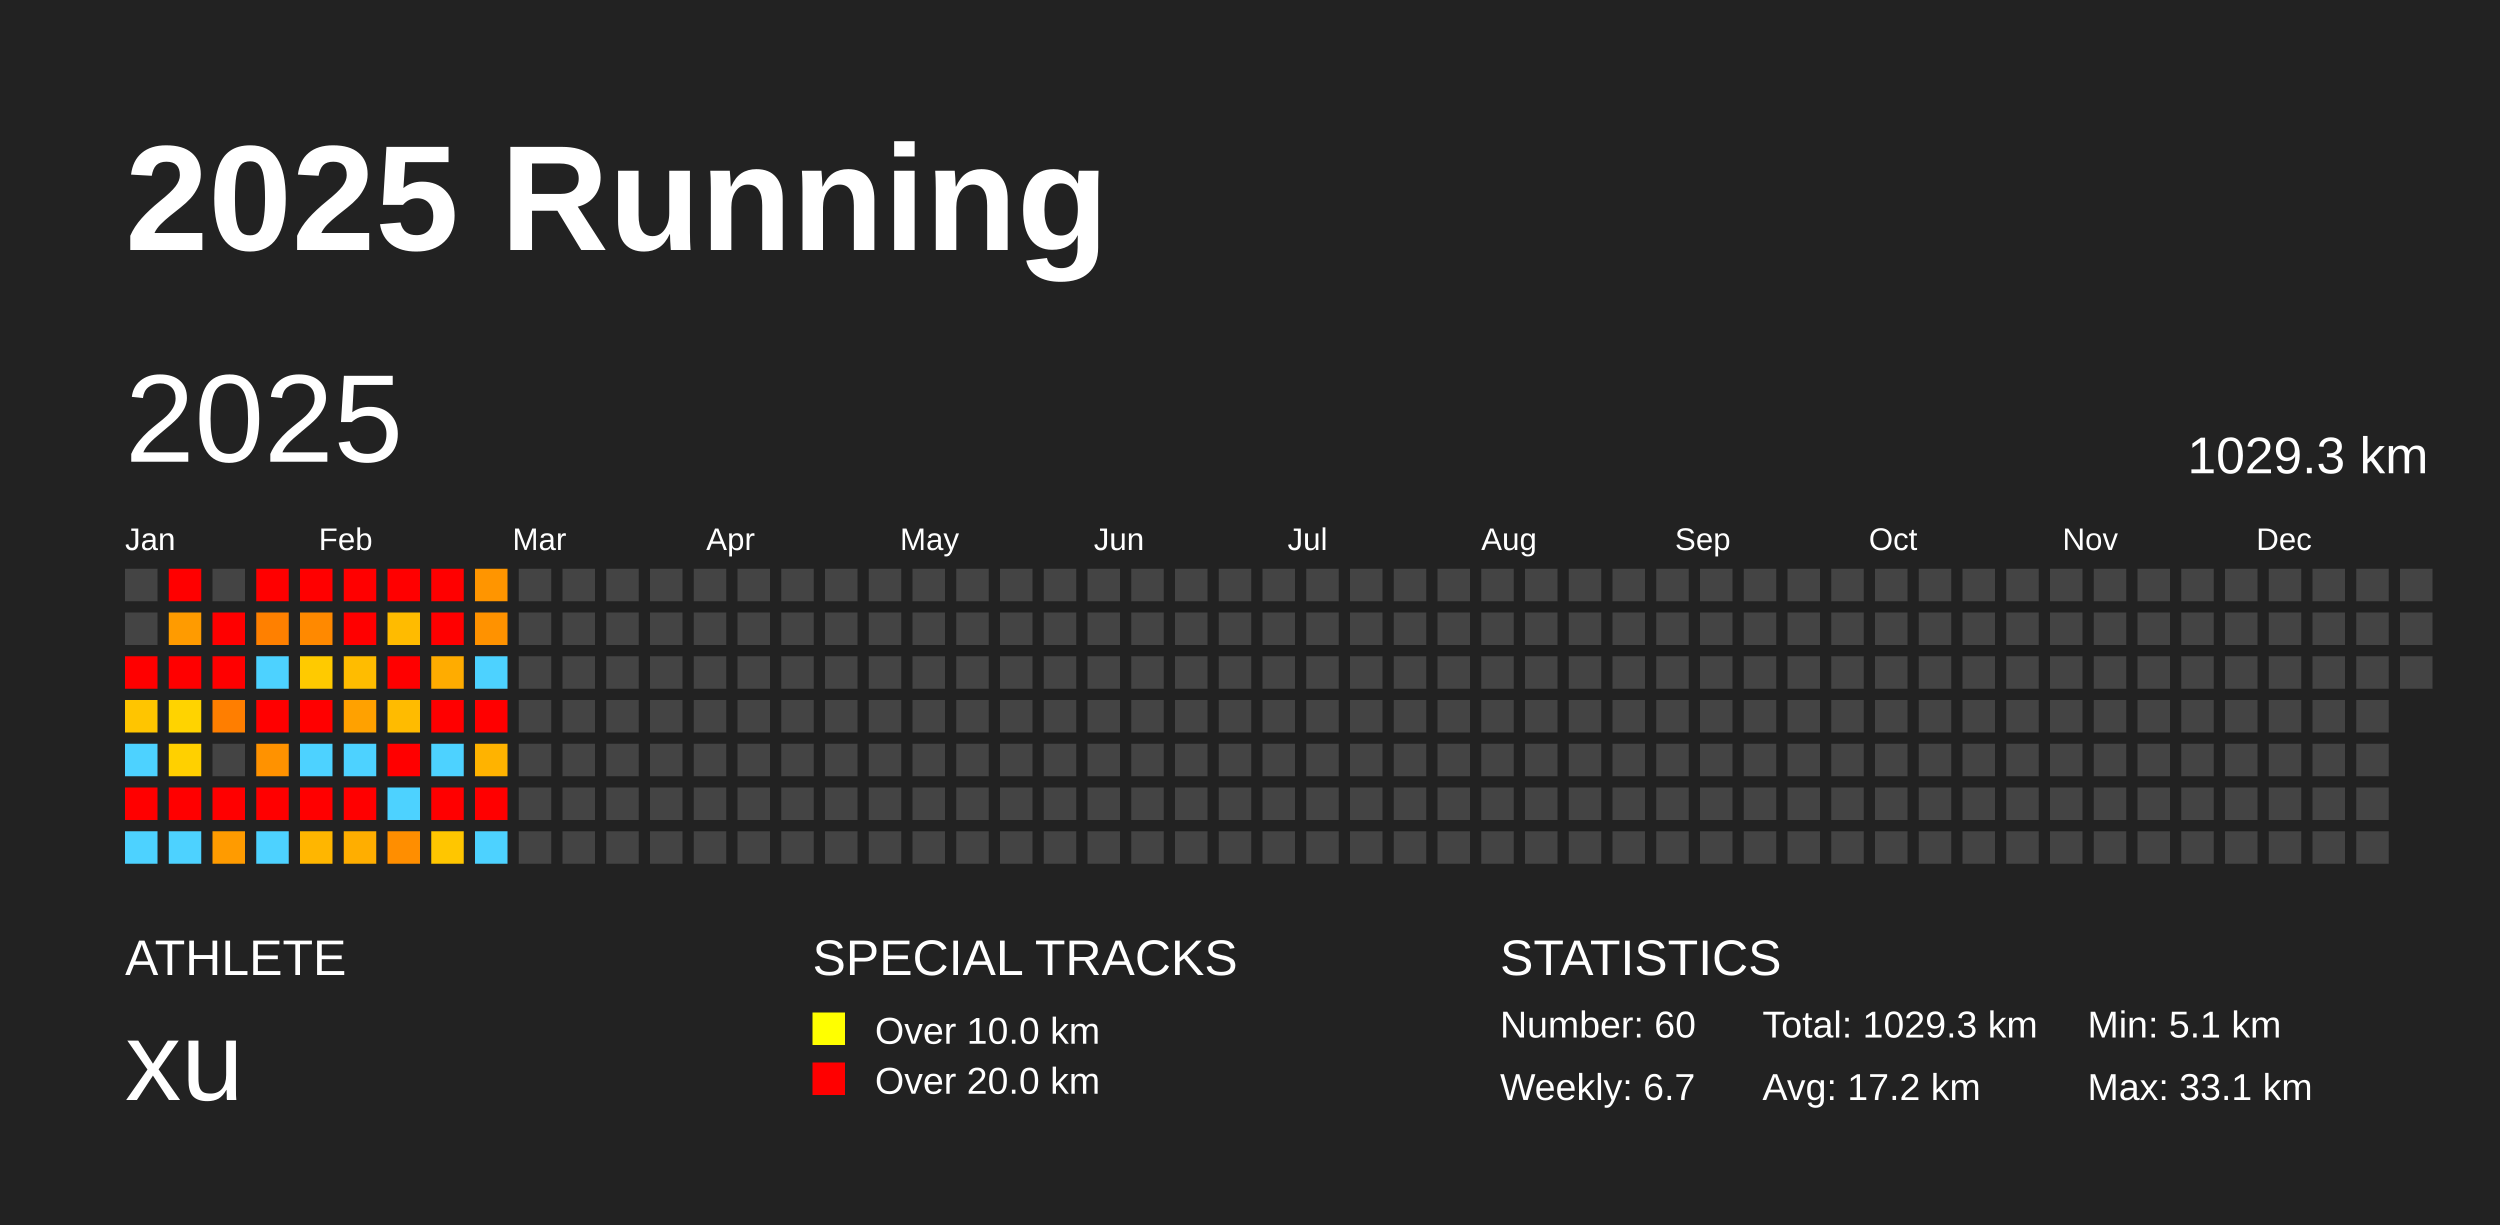
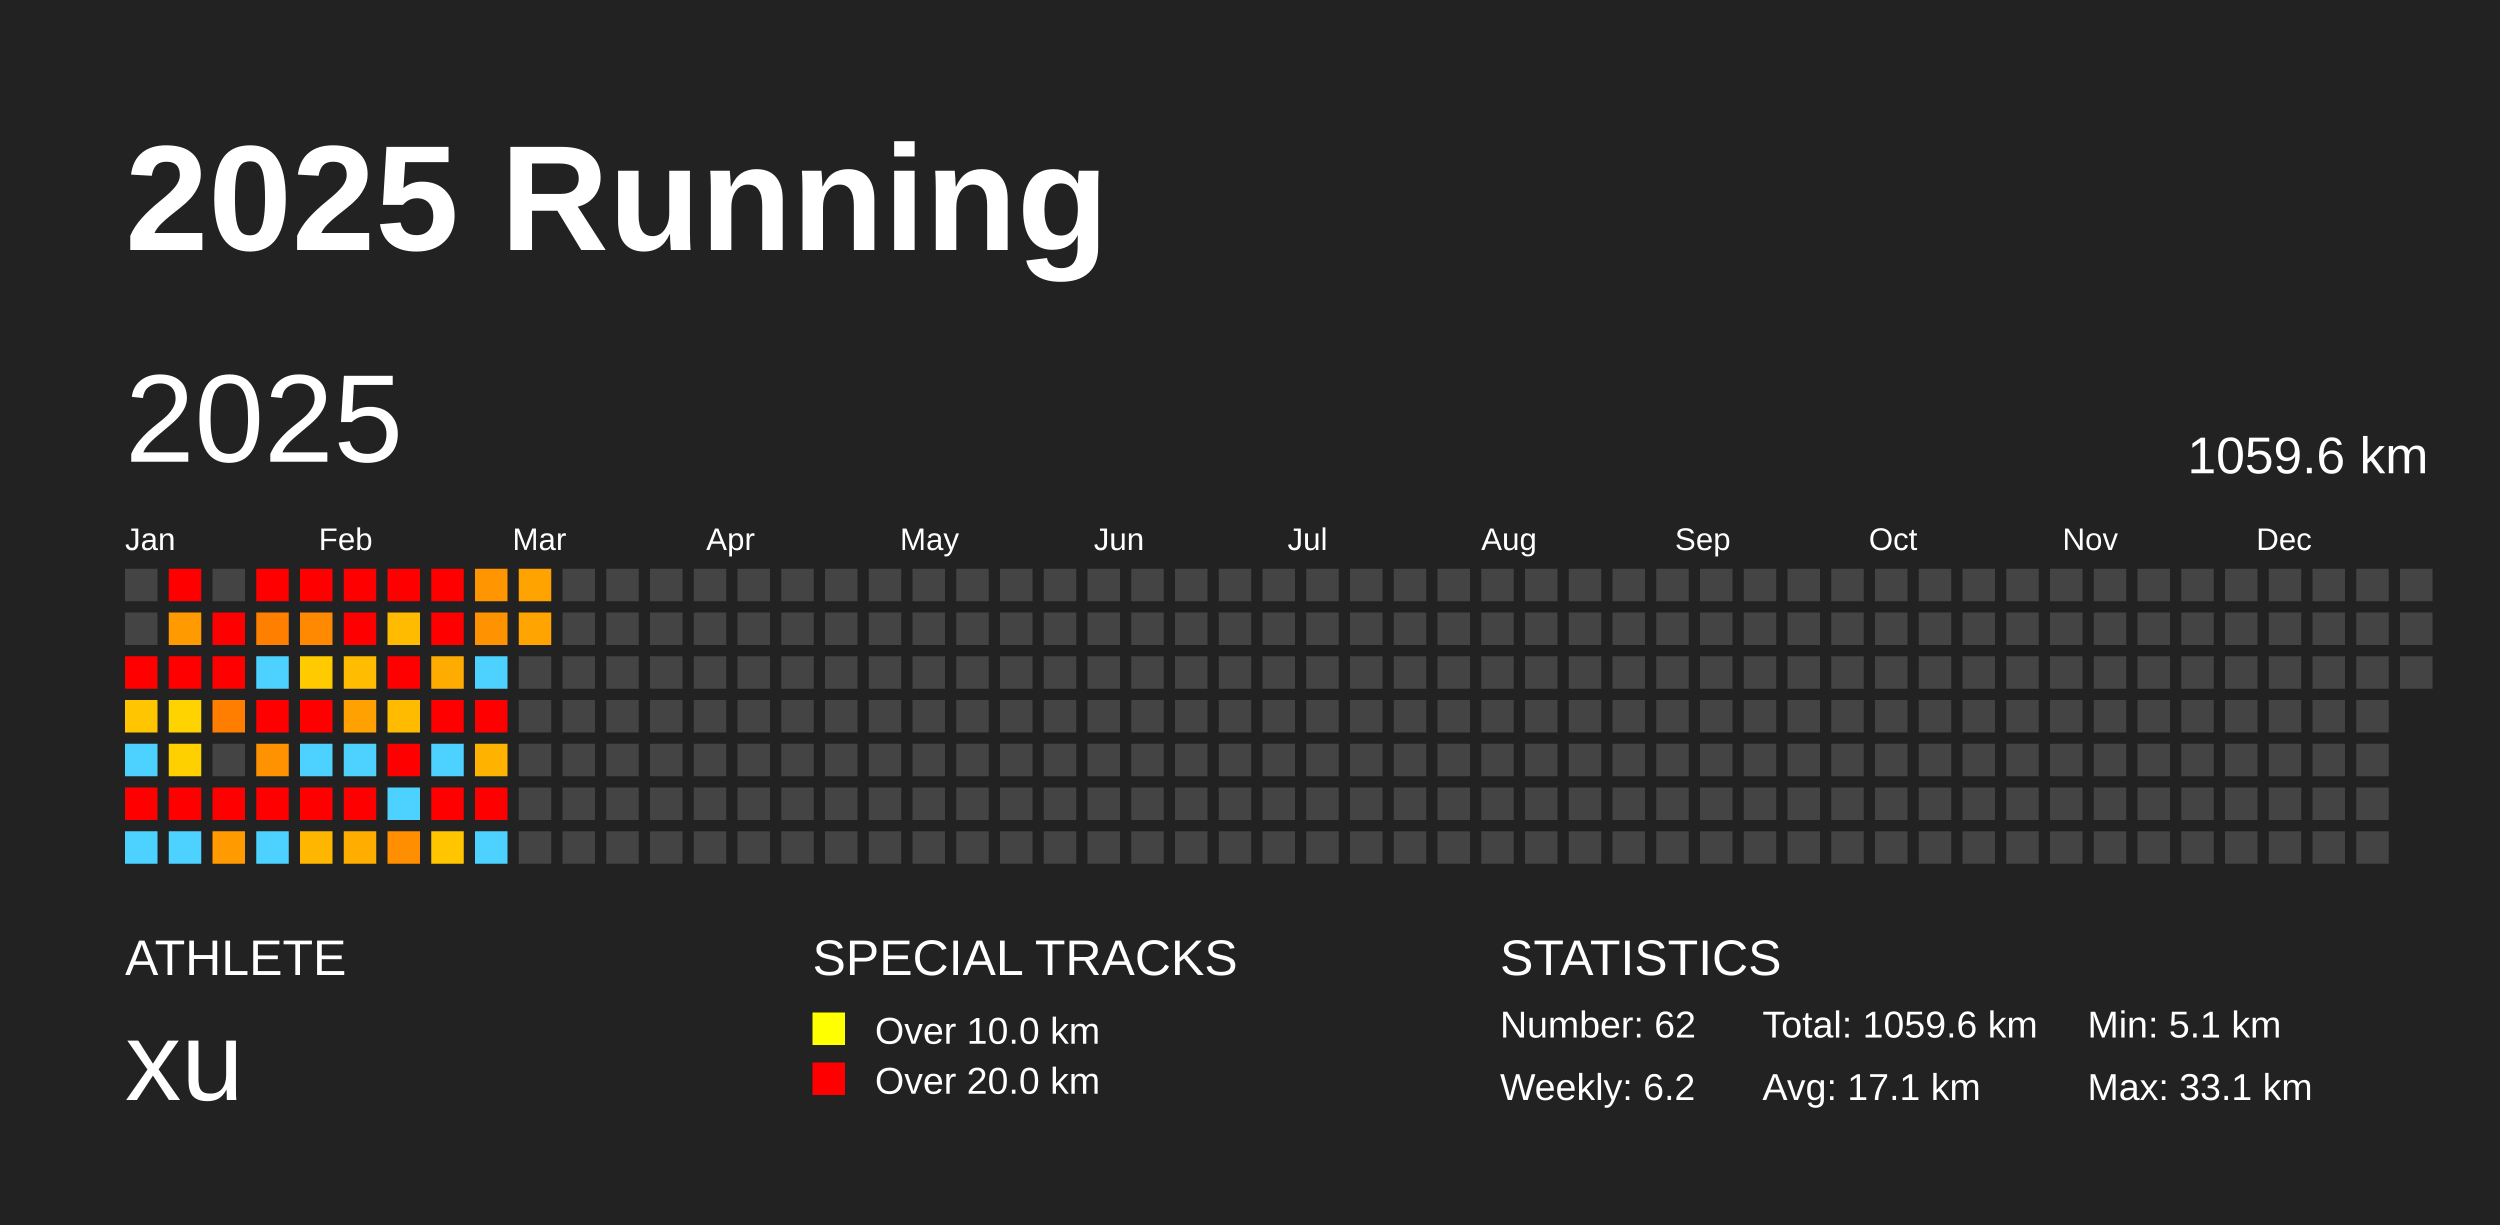
<svg xmlns="http://www.w3.org/2000/svg" baseProfile="full" height="98mm" version="1.1" viewBox="0,0,200,98" width="200mm">
  <defs />
  <rect fill="#222222" height="98" width="200" x="0" y="0" />
  <text fill="#FFFFFF" style="font-size:12px; font-family:Arial; font-weight:bold;" x="10" y="20">2025 Running</text>
  <text fill="#FFFFFF" style="font-size:4px; font-family:Arial" x="10" y="78">ATHLETE</text>
  <text fill="#FFFFFF" style="font-size:9px; font-family:Arial" x="10" y="88">xu</text>
  <text fill="#FFFFFF" style="font-size:4px; font-family:Arial" x="65" y="78">SPECIAL TRACKS</text>
  <rect fill="yellow" height="2.6" width="2.6" x="65" y="81" />
  <text fill="#FFFFFF" style="font-size:3px; font-family:Arial" x="70" y="83.5">Over 10.0 km</text>
  <rect fill="red" height="2.6" width="2.6" x="65" y="85" />
  <text fill="#FFFFFF" style="font-size:3px; font-family:Arial" x="70" y="87.5">Over 20.0 km</text>
  <text fill="#FFFFFF" style="font-size:4px; font-family:Arial" x="120" y="78">STATISTICS</text>
-   <text fill="#FFFFFF" style="font-size:3px; font-family:Arial" x="120" y="83">Number: 60</text>
-   <text fill="#FFFFFF" style="font-size:3px; font-family:Arial" x="120" y="88">Weekly: 6.7</text>
-   <text fill="#FFFFFF" style="font-size:3px; font-family:Arial" x="141" y="83">Total: 1029.3 km</text>
-   <text fill="#FFFFFF" style="font-size:3px; font-family:Arial" x="141" y="88">Avg: 17.2 km</text>
+   <text fill="#FFFFFF" style="font-size:3px; font-family:Arial" x="120" y="83">Number: 62</text>
+   <text fill="#FFFFFF" style="font-size:3px; font-family:Arial" x="120" y="88">Weekly: 6.2</text>
+   <text fill="#FFFFFF" style="font-size:3px; font-family:Arial" x="141" y="83">Total: 1059.6 km</text>
+   <text fill="#FFFFFF" style="font-size:3px; font-family:Arial" x="141" y="88">Avg: 17.1 km</text>
  <text fill="#FFFFFF" style="font-size:3px; font-family:Arial" x="167" y="83">Min: 5.1 km</text>
  <text fill="#FFFFFF" style="font-size:3px; font-family:Arial" x="167" y="88">Max: 33.1 km</text>
  <text dominant-baseline="hanging" fill="#FFFFFF" style="font-size:10.0px; font-family:Arial;" x="10" y="30">2025</text>
-   <text dominant-baseline="hanging" fill="#FFFFFF" style="font-size:4.125px; font-family:Arial;" x="175" y="35">1029.3 km</text>
+   <text dominant-baseline="hanging" fill="#FFFFFF" style="font-size:4.125px; font-family:Arial;" x="175" y="35">1059.6 km</text>
  <text fill="#FFFFFF" style="font-size:2.5px; font-family:Arial" x="10.0" y="44">Jan</text>
  <text fill="#FFFFFF" style="font-size:2.5px; font-family:Arial" x="25.5" y="44">Feb</text>
  <text fill="#FFFFFF" style="font-size:2.5px; font-family:Arial" x="41.0" y="44">Mar</text>
  <text fill="#FFFFFF" style="font-size:2.5px; font-family:Arial" x="56.5" y="44">Apr</text>
  <text fill="#FFFFFF" style="font-size:2.5px; font-family:Arial" x="72.0" y="44">May</text>
  <text fill="#FFFFFF" style="font-size:2.5px; font-family:Arial" x="87.5" y="44">Jun</text>
  <text fill="#FFFFFF" style="font-size:2.5px; font-family:Arial" x="103.0" y="44">Jul</text>
  <text fill="#FFFFFF" style="font-size:2.5px; font-family:Arial" x="118.5" y="44">Aug</text>
  <text fill="#FFFFFF" style="font-size:2.5px; font-family:Arial" x="134.0" y="44">Sep</text>
  <text fill="#FFFFFF" style="font-size:2.5px; font-family:Arial" x="149.5" y="44">Oct</text>
  <text fill="#FFFFFF" style="font-size:2.5px; font-family:Arial" x="165.0" y="44">Nov</text>
  <text fill="#FFFFFF" style="font-size:2.5px; font-family:Arial" x="180.5" y="44">Dec</text>
  <rect fill="#444444" height="2.6" width="2.6" x="10.0" y="45.5" />
  <rect fill="#444444" height="2.6" width="2.6" x="10.0" y="49.0" />
  <rect fill="red" height="2.6" width="2.6" x="10.0" y="52.5" />
  <rect fill="#ffc500" height="2.6" width="2.6" x="10.0" y="56.0" />
  <rect fill="#4dd2ff" height="2.6" width="2.6" x="10.0" y="59.5" />
  <rect fill="red" height="2.6" width="2.6" x="10.0" y="63.0" />
  <rect fill="#4dd2ff" height="2.6" width="2.6" x="10.0" y="66.5" />
  <rect fill="red" height="2.6" width="2.6" x="13.5" y="45.5" />
  <rect fill="#ff9b00" height="2.6" width="2.6" x="13.5" y="49.0" />
  <rect fill="red" height="2.6" width="2.6" x="13.5" y="52.5" />
  <rect fill="#ffd300" height="2.6" width="2.6" x="13.5" y="56.0" />
  <rect fill="#ffd000" height="2.6" width="2.6" x="13.5" y="59.5" />
  <rect fill="red" height="2.6" width="2.6" x="13.5" y="63.0" />
  <rect fill="#4dd2ff" height="2.6" width="2.6" x="13.5" y="66.5" />
  <rect fill="#444444" height="2.6" width="2.6" x="17.0" y="45.5" />
  <rect fill="red" height="2.6" width="2.6" x="17.0" y="49.0" />
  <rect fill="red" height="2.6" width="2.6" x="17.0" y="52.5" />
  <rect fill="#ff7e00" height="2.6" width="2.6" x="17.0" y="56.0" />
  <rect fill="#444444" height="2.6" width="2.6" x="17.0" y="59.5" />
  <rect fill="red" height="2.6" width="2.6" x="17.0" y="63.0" />
  <rect fill="#ff9b00" height="2.6" width="2.6" x="17.0" y="66.5" />
  <rect fill="red" height="2.6" width="2.6" x="20.5" y="45.5" />
  <rect fill="#ff8000" height="2.6" width="2.6" x="20.5" y="49.0" />
  <rect fill="#4dd2ff" height="2.6" width="2.6" x="20.5" y="52.5" />
  <rect fill="red" height="2.6" width="2.6" x="20.5" y="56.0" />
  <rect fill="#ff9200" height="2.6" width="2.6" x="20.5" y="59.5" />
  <rect fill="red" height="2.6" width="2.6" x="20.5" y="63.0" />
  <rect fill="#4dd2ff" height="2.6" width="2.6" x="20.5" y="66.5" />
  <rect fill="red" height="2.6" width="2.6" x="24.0" y="45.5" />
  <rect fill="#ff8900" height="2.6" width="2.6" x="24.0" y="49.0" />
  <rect fill="#ffca00" height="2.6" width="2.6" x="24.0" y="52.5" />
  <rect fill="red" height="2.6" width="2.6" x="24.0" y="56.0" />
  <rect fill="#4dd2ff" height="2.6" width="2.6" x="24.0" y="59.5" />
  <rect fill="red" height="2.6" width="2.6" x="24.0" y="63.0" />
  <rect fill="#ffb600" height="2.6" width="2.6" x="24.0" y="66.5" />
  <rect fill="red" height="2.6" width="2.6" x="27.5" y="45.5" />
  <rect fill="red" height="2.6" width="2.6" x="27.5" y="49.0" />
  <rect fill="#ffbc00" height="2.6" width="2.6" x="27.5" y="52.5" />
  <rect fill="#ffa100" height="2.6" width="2.6" x="27.5" y="56.0" />
  <rect fill="#4dd2ff" height="2.6" width="2.6" x="27.5" y="59.5" />
  <rect fill="red" height="2.6" width="2.6" x="27.5" y="63.0" />
  <rect fill="#ffae00" height="2.6" width="2.6" x="27.5" y="66.5" />
  <rect fill="red" height="2.6" width="2.6" x="31.0" y="45.5" />
  <rect fill="#ffbb00" height="2.6" width="2.6" x="31.0" y="49.0" />
  <rect fill="red" height="2.6" width="2.6" x="31.0" y="52.5" />
  <rect fill="#ffbb00" height="2.6" width="2.6" x="31.0" y="56.0" />
  <rect fill="red" height="2.6" width="2.6" x="31.0" y="59.5" />
  <rect fill="#4dd2ff" height="2.6" width="2.6" x="31.0" y="63.0" />
  <rect fill="#ff8e00" height="2.6" width="2.6" x="31.0" y="66.5" />
  <rect fill="red" height="2.6" width="2.6" x="34.5" y="45.5" />
  <rect fill="red" height="2.6" width="2.6" x="34.5" y="49.0" />
  <rect fill="#ffac00" height="2.6" width="2.6" x="34.5" y="52.5" />
  <rect fill="red" height="2.6" width="2.6" x="34.5" y="56.0" />
  <rect fill="#4dd2ff" height="2.6" width="2.6" x="34.5" y="59.5" />
  <rect fill="red" height="2.6" width="2.6" x="34.5" y="63.0" />
  <rect fill="#ffc600" height="2.6" width="2.6" x="34.5" y="66.5" />
  <rect fill="#ff9500" height="2.6" width="2.6" x="38.0" y="45.5" />
  <rect fill="#ff9200" height="2.6" width="2.6" x="38.0" y="49.0" />
  <rect fill="#4dd2ff" height="2.6" width="2.6" x="38.0" y="52.5" />
  <rect fill="red" height="2.6" width="2.6" x="38.0" y="56.0" />
  <rect fill="#ffb300" height="2.6" width="2.6" x="38.0" y="59.5" />
  <rect fill="red" height="2.6" width="2.6" x="38.0" y="63.0" />
  <rect fill="#4dd2ff" height="2.6" width="2.6" x="38.0" y="66.5" />
-   <rect fill="#444444" height="2.6" width="2.6" x="41.5" y="45.5" />
-   <rect fill="#444444" height="2.6" width="2.6" x="41.5" y="49.0" />
+   <rect fill="#ffa300" height="2.6" width="2.6" x="41.5" y="45.5" />
+   <rect fill="#ffa400" height="2.6" width="2.6" x="41.5" y="49.0" />
  <rect fill="#444444" height="2.6" width="2.6" x="41.5" y="52.5" />
  <rect fill="#444444" height="2.6" width="2.6" x="41.5" y="56.0" />
  <rect fill="#444444" height="2.6" width="2.6" x="41.5" y="59.5" />
  <rect fill="#444444" height="2.6" width="2.6" x="41.5" y="63.0" />
  <rect fill="#444444" height="2.6" width="2.6" x="41.5" y="66.5" />
  <rect fill="#444444" height="2.6" width="2.6" x="45.0" y="45.5" />
  <rect fill="#444444" height="2.6" width="2.6" x="45.0" y="49.0" />
  <rect fill="#444444" height="2.6" width="2.6" x="45.0" y="52.5" />
  <rect fill="#444444" height="2.6" width="2.6" x="45.0" y="56.0" />
  <rect fill="#444444" height="2.6" width="2.6" x="45.0" y="59.5" />
  <rect fill="#444444" height="2.6" width="2.6" x="45.0" y="63.0" />
  <rect fill="#444444" height="2.6" width="2.6" x="45.0" y="66.5" />
  <rect fill="#444444" height="2.6" width="2.6" x="48.5" y="45.5" />
  <rect fill="#444444" height="2.6" width="2.6" x="48.5" y="49.0" />
  <rect fill="#444444" height="2.6" width="2.6" x="48.5" y="52.5" />
  <rect fill="#444444" height="2.6" width="2.6" x="48.5" y="56.0" />
  <rect fill="#444444" height="2.6" width="2.6" x="48.5" y="59.5" />
  <rect fill="#444444" height="2.6" width="2.6" x="48.5" y="63.0" />
  <rect fill="#444444" height="2.6" width="2.6" x="48.5" y="66.5" />
  <rect fill="#444444" height="2.6" width="2.6" x="52.0" y="45.5" />
  <rect fill="#444444" height="2.6" width="2.6" x="52.0" y="49.0" />
  <rect fill="#444444" height="2.6" width="2.6" x="52.0" y="52.5" />
  <rect fill="#444444" height="2.6" width="2.6" x="52.0" y="56.0" />
  <rect fill="#444444" height="2.6" width="2.6" x="52.0" y="59.5" />
  <rect fill="#444444" height="2.6" width="2.6" x="52.0" y="63.0" />
  <rect fill="#444444" height="2.6" width="2.6" x="52.0" y="66.5" />
  <rect fill="#444444" height="2.6" width="2.6" x="55.5" y="45.5" />
  <rect fill="#444444" height="2.6" width="2.6" x="55.5" y="49.0" />
  <rect fill="#444444" height="2.6" width="2.6" x="55.5" y="52.5" />
  <rect fill="#444444" height="2.6" width="2.6" x="55.5" y="56.0" />
  <rect fill="#444444" height="2.6" width="2.6" x="55.5" y="59.5" />
  <rect fill="#444444" height="2.6" width="2.6" x="55.5" y="63.0" />
  <rect fill="#444444" height="2.6" width="2.6" x="55.5" y="66.5" />
  <rect fill="#444444" height="2.6" width="2.6" x="59.0" y="45.5" />
  <rect fill="#444444" height="2.6" width="2.6" x="59.0" y="49.0" />
  <rect fill="#444444" height="2.6" width="2.6" x="59.0" y="52.5" />
  <rect fill="#444444" height="2.6" width="2.6" x="59.0" y="56.0" />
  <rect fill="#444444" height="2.6" width="2.6" x="59.0" y="59.5" />
  <rect fill="#444444" height="2.6" width="2.6" x="59.0" y="63.0" />
  <rect fill="#444444" height="2.6" width="2.6" x="59.0" y="66.5" />
  <rect fill="#444444" height="2.6" width="2.6" x="62.5" y="45.5" />
  <rect fill="#444444" height="2.6" width="2.6" x="62.5" y="49.0" />
  <rect fill="#444444" height="2.6" width="2.6" x="62.5" y="52.5" />
  <rect fill="#444444" height="2.6" width="2.6" x="62.5" y="56.0" />
  <rect fill="#444444" height="2.6" width="2.6" x="62.5" y="59.5" />
  <rect fill="#444444" height="2.6" width="2.6" x="62.5" y="63.0" />
  <rect fill="#444444" height="2.6" width="2.6" x="62.5" y="66.5" />
  <rect fill="#444444" height="2.6" width="2.6" x="66.0" y="45.5" />
  <rect fill="#444444" height="2.6" width="2.6" x="66.0" y="49.0" />
  <rect fill="#444444" height="2.6" width="2.6" x="66.0" y="52.5" />
  <rect fill="#444444" height="2.6" width="2.6" x="66.0" y="56.0" />
  <rect fill="#444444" height="2.6" width="2.6" x="66.0" y="59.5" />
  <rect fill="#444444" height="2.6" width="2.6" x="66.0" y="63.0" />
  <rect fill="#444444" height="2.6" width="2.6" x="66.0" y="66.5" />
  <rect fill="#444444" height="2.6" width="2.6" x="69.5" y="45.5" />
  <rect fill="#444444" height="2.6" width="2.6" x="69.5" y="49.0" />
  <rect fill="#444444" height="2.6" width="2.6" x="69.5" y="52.5" />
  <rect fill="#444444" height="2.6" width="2.6" x="69.5" y="56.0" />
  <rect fill="#444444" height="2.6" width="2.6" x="69.5" y="59.5" />
  <rect fill="#444444" height="2.6" width="2.6" x="69.5" y="63.0" />
  <rect fill="#444444" height="2.6" width="2.6" x="69.5" y="66.5" />
  <rect fill="#444444" height="2.6" width="2.6" x="73.0" y="45.5" />
  <rect fill="#444444" height="2.6" width="2.6" x="73.0" y="49.0" />
  <rect fill="#444444" height="2.6" width="2.6" x="73.0" y="52.5" />
  <rect fill="#444444" height="2.6" width="2.6" x="73.0" y="56.0" />
  <rect fill="#444444" height="2.6" width="2.6" x="73.0" y="59.5" />
  <rect fill="#444444" height="2.6" width="2.6" x="73.0" y="63.0" />
  <rect fill="#444444" height="2.6" width="2.6" x="73.0" y="66.5" />
  <rect fill="#444444" height="2.6" width="2.6" x="76.5" y="45.5" />
  <rect fill="#444444" height="2.6" width="2.6" x="76.5" y="49.0" />
  <rect fill="#444444" height="2.6" width="2.6" x="76.5" y="52.5" />
  <rect fill="#444444" height="2.6" width="2.6" x="76.5" y="56.0" />
  <rect fill="#444444" height="2.6" width="2.6" x="76.5" y="59.5" />
  <rect fill="#444444" height="2.6" width="2.6" x="76.5" y="63.0" />
  <rect fill="#444444" height="2.6" width="2.6" x="76.5" y="66.5" />
  <rect fill="#444444" height="2.6" width="2.6" x="80.0" y="45.5" />
  <rect fill="#444444" height="2.6" width="2.6" x="80.0" y="49.0" />
  <rect fill="#444444" height="2.6" width="2.6" x="80.0" y="52.5" />
  <rect fill="#444444" height="2.6" width="2.6" x="80.0" y="56.0" />
  <rect fill="#444444" height="2.6" width="2.6" x="80.0" y="59.5" />
  <rect fill="#444444" height="2.6" width="2.6" x="80.0" y="63.0" />
  <rect fill="#444444" height="2.6" width="2.6" x="80.0" y="66.5" />
  <rect fill="#444444" height="2.6" width="2.6" x="83.5" y="45.5" />
  <rect fill="#444444" height="2.6" width="2.6" x="83.5" y="49.0" />
  <rect fill="#444444" height="2.6" width="2.6" x="83.5" y="52.5" />
  <rect fill="#444444" height="2.6" width="2.6" x="83.5" y="56.0" />
  <rect fill="#444444" height="2.6" width="2.6" x="83.5" y="59.5" />
  <rect fill="#444444" height="2.6" width="2.6" x="83.5" y="63.0" />
  <rect fill="#444444" height="2.6" width="2.6" x="83.5" y="66.5" />
  <rect fill="#444444" height="2.6" width="2.6" x="87.0" y="45.5" />
  <rect fill="#444444" height="2.6" width="2.6" x="87.0" y="49.0" />
  <rect fill="#444444" height="2.6" width="2.6" x="87.0" y="52.5" />
  <rect fill="#444444" height="2.6" width="2.6" x="87.0" y="56.0" />
  <rect fill="#444444" height="2.6" width="2.6" x="87.0" y="59.5" />
  <rect fill="#444444" height="2.6" width="2.6" x="87.0" y="63.0" />
  <rect fill="#444444" height="2.6" width="2.6" x="87.0" y="66.5" />
  <rect fill="#444444" height="2.6" width="2.6" x="90.5" y="45.5" />
  <rect fill="#444444" height="2.6" width="2.6" x="90.5" y="49.0" />
  <rect fill="#444444" height="2.6" width="2.6" x="90.5" y="52.5" />
  <rect fill="#444444" height="2.6" width="2.6" x="90.5" y="56.0" />
  <rect fill="#444444" height="2.6" width="2.6" x="90.5" y="59.5" />
  <rect fill="#444444" height="2.6" width="2.6" x="90.5" y="63.0" />
  <rect fill="#444444" height="2.6" width="2.6" x="90.5" y="66.5" />
  <rect fill="#444444" height="2.6" width="2.6" x="94.0" y="45.5" />
  <rect fill="#444444" height="2.6" width="2.6" x="94.0" y="49.0" />
  <rect fill="#444444" height="2.6" width="2.6" x="94.0" y="52.5" />
  <rect fill="#444444" height="2.6" width="2.6" x="94.0" y="56.0" />
  <rect fill="#444444" height="2.6" width="2.6" x="94.0" y="59.5" />
  <rect fill="#444444" height="2.6" width="2.6" x="94.0" y="63.0" />
  <rect fill="#444444" height="2.6" width="2.6" x="94.0" y="66.5" />
  <rect fill="#444444" height="2.6" width="2.6" x="97.5" y="45.5" />
  <rect fill="#444444" height="2.6" width="2.6" x="97.5" y="49.0" />
  <rect fill="#444444" height="2.6" width="2.6" x="97.5" y="52.5" />
  <rect fill="#444444" height="2.6" width="2.6" x="97.5" y="56.0" />
  <rect fill="#444444" height="2.6" width="2.6" x="97.5" y="59.5" />
  <rect fill="#444444" height="2.6" width="2.6" x="97.5" y="63.0" />
  <rect fill="#444444" height="2.6" width="2.6" x="97.5" y="66.5" />
  <rect fill="#444444" height="2.6" width="2.6" x="101.0" y="45.5" />
  <rect fill="#444444" height="2.6" width="2.6" x="101.0" y="49.0" />
  <rect fill="#444444" height="2.6" width="2.6" x="101.0" y="52.5" />
  <rect fill="#444444" height="2.6" width="2.6" x="101.0" y="56.0" />
  <rect fill="#444444" height="2.6" width="2.6" x="101.0" y="59.5" />
  <rect fill="#444444" height="2.6" width="2.6" x="101.0" y="63.0" />
  <rect fill="#444444" height="2.6" width="2.6" x="101.0" y="66.5" />
  <rect fill="#444444" height="2.6" width="2.6" x="104.5" y="45.5" />
  <rect fill="#444444" height="2.6" width="2.6" x="104.5" y="49.0" />
  <rect fill="#444444" height="2.6" width="2.6" x="104.5" y="52.5" />
  <rect fill="#444444" height="2.6" width="2.6" x="104.5" y="56.0" />
  <rect fill="#444444" height="2.6" width="2.6" x="104.5" y="59.5" />
  <rect fill="#444444" height="2.6" width="2.6" x="104.5" y="63.0" />
  <rect fill="#444444" height="2.6" width="2.6" x="104.5" y="66.5" />
  <rect fill="#444444" height="2.6" width="2.6" x="108.0" y="45.5" />
  <rect fill="#444444" height="2.6" width="2.6" x="108.0" y="49.0" />
  <rect fill="#444444" height="2.6" width="2.6" x="108.0" y="52.5" />
  <rect fill="#444444" height="2.6" width="2.6" x="108.0" y="56.0" />
  <rect fill="#444444" height="2.6" width="2.6" x="108.0" y="59.5" />
  <rect fill="#444444" height="2.6" width="2.6" x="108.0" y="63.0" />
  <rect fill="#444444" height="2.6" width="2.6" x="108.0" y="66.5" />
  <rect fill="#444444" height="2.6" width="2.6" x="111.5" y="45.5" />
  <rect fill="#444444" height="2.6" width="2.6" x="111.5" y="49.0" />
  <rect fill="#444444" height="2.6" width="2.6" x="111.5" y="52.5" />
  <rect fill="#444444" height="2.6" width="2.6" x="111.5" y="56.0" />
  <rect fill="#444444" height="2.6" width="2.6" x="111.5" y="59.5" />
  <rect fill="#444444" height="2.6" width="2.6" x="111.5" y="63.0" />
  <rect fill="#444444" height="2.6" width="2.6" x="111.5" y="66.5" />
  <rect fill="#444444" height="2.6" width="2.6" x="115.0" y="45.5" />
  <rect fill="#444444" height="2.6" width="2.6" x="115.0" y="49.0" />
  <rect fill="#444444" height="2.6" width="2.6" x="115.0" y="52.5" />
  <rect fill="#444444" height="2.6" width="2.6" x="115.0" y="56.0" />
  <rect fill="#444444" height="2.6" width="2.6" x="115.0" y="59.5" />
  <rect fill="#444444" height="2.6" width="2.6" x="115.0" y="63.0" />
  <rect fill="#444444" height="2.6" width="2.6" x="115.0" y="66.5" />
  <rect fill="#444444" height="2.6" width="2.6" x="118.5" y="45.5" />
  <rect fill="#444444" height="2.6" width="2.6" x="118.5" y="49.0" />
  <rect fill="#444444" height="2.6" width="2.6" x="118.5" y="52.5" />
  <rect fill="#444444" height="2.6" width="2.6" x="118.5" y="56.0" />
  <rect fill="#444444" height="2.6" width="2.6" x="118.5" y="59.5" />
  <rect fill="#444444" height="2.6" width="2.6" x="118.5" y="63.0" />
  <rect fill="#444444" height="2.6" width="2.6" x="118.5" y="66.5" />
  <rect fill="#444444" height="2.6" width="2.6" x="122.0" y="45.5" />
  <rect fill="#444444" height="2.6" width="2.6" x="122.0" y="49.0" />
  <rect fill="#444444" height="2.6" width="2.6" x="122.0" y="52.5" />
  <rect fill="#444444" height="2.6" width="2.6" x="122.0" y="56.0" />
  <rect fill="#444444" height="2.6" width="2.6" x="122.0" y="59.5" />
  <rect fill="#444444" height="2.6" width="2.6" x="122.0" y="63.0" />
  <rect fill="#444444" height="2.6" width="2.6" x="122.0" y="66.5" />
  <rect fill="#444444" height="2.6" width="2.6" x="125.5" y="45.5" />
  <rect fill="#444444" height="2.6" width="2.6" x="125.5" y="49.0" />
  <rect fill="#444444" height="2.6" width="2.6" x="125.5" y="52.5" />
  <rect fill="#444444" height="2.6" width="2.6" x="125.5" y="56.0" />
  <rect fill="#444444" height="2.6" width="2.6" x="125.5" y="59.5" />
  <rect fill="#444444" height="2.6" width="2.6" x="125.5" y="63.0" />
  <rect fill="#444444" height="2.6" width="2.6" x="125.5" y="66.5" />
  <rect fill="#444444" height="2.6" width="2.6" x="129.0" y="45.5" />
  <rect fill="#444444" height="2.6" width="2.6" x="129.0" y="49.0" />
  <rect fill="#444444" height="2.6" width="2.6" x="129.0" y="52.5" />
  <rect fill="#444444" height="2.6" width="2.6" x="129.0" y="56.0" />
  <rect fill="#444444" height="2.6" width="2.6" x="129.0" y="59.5" />
  <rect fill="#444444" height="2.6" width="2.6" x="129.0" y="63.0" />
  <rect fill="#444444" height="2.6" width="2.6" x="129.0" y="66.5" />
  <rect fill="#444444" height="2.6" width="2.6" x="132.5" y="45.5" />
  <rect fill="#444444" height="2.6" width="2.6" x="132.5" y="49.0" />
  <rect fill="#444444" height="2.6" width="2.6" x="132.5" y="52.5" />
  <rect fill="#444444" height="2.6" width="2.6" x="132.5" y="56.0" />
  <rect fill="#444444" height="2.6" width="2.6" x="132.5" y="59.5" />
  <rect fill="#444444" height="2.6" width="2.6" x="132.5" y="63.0" />
  <rect fill="#444444" height="2.6" width="2.6" x="132.5" y="66.5" />
  <rect fill="#444444" height="2.6" width="2.6" x="136.0" y="45.5" />
  <rect fill="#444444" height="2.6" width="2.6" x="136.0" y="49.0" />
  <rect fill="#444444" height="2.6" width="2.6" x="136.0" y="52.5" />
  <rect fill="#444444" height="2.6" width="2.6" x="136.0" y="56.0" />
  <rect fill="#444444" height="2.6" width="2.6" x="136.0" y="59.5" />
  <rect fill="#444444" height="2.6" width="2.6" x="136.0" y="63.0" />
  <rect fill="#444444" height="2.6" width="2.6" x="136.0" y="66.5" />
  <rect fill="#444444" height="2.6" width="2.6" x="139.5" y="45.5" />
  <rect fill="#444444" height="2.6" width="2.6" x="139.5" y="49.0" />
  <rect fill="#444444" height="2.6" width="2.6" x="139.5" y="52.5" />
  <rect fill="#444444" height="2.6" width="2.6" x="139.5" y="56.0" />
  <rect fill="#444444" height="2.6" width="2.6" x="139.5" y="59.5" />
  <rect fill="#444444" height="2.6" width="2.6" x="139.5" y="63.0" />
  <rect fill="#444444" height="2.6" width="2.6" x="139.5" y="66.5" />
  <rect fill="#444444" height="2.6" width="2.6" x="143.0" y="45.5" />
  <rect fill="#444444" height="2.6" width="2.6" x="143.0" y="49.0" />
  <rect fill="#444444" height="2.6" width="2.6" x="143.0" y="52.5" />
  <rect fill="#444444" height="2.6" width="2.6" x="143.0" y="56.0" />
  <rect fill="#444444" height="2.6" width="2.6" x="143.0" y="59.5" />
  <rect fill="#444444" height="2.6" width="2.6" x="143.0" y="63.0" />
  <rect fill="#444444" height="2.6" width="2.6" x="143.0" y="66.5" />
  <rect fill="#444444" height="2.6" width="2.6" x="146.5" y="45.5" />
  <rect fill="#444444" height="2.6" width="2.6" x="146.5" y="49.0" />
  <rect fill="#444444" height="2.6" width="2.6" x="146.5" y="52.5" />
  <rect fill="#444444" height="2.6" width="2.6" x="146.5" y="56.0" />
  <rect fill="#444444" height="2.6" width="2.6" x="146.5" y="59.5" />
  <rect fill="#444444" height="2.6" width="2.6" x="146.5" y="63.0" />
  <rect fill="#444444" height="2.6" width="2.6" x="146.5" y="66.5" />
  <rect fill="#444444" height="2.6" width="2.6" x="150.0" y="45.5" />
  <rect fill="#444444" height="2.6" width="2.6" x="150.0" y="49.0" />
  <rect fill="#444444" height="2.6" width="2.6" x="150.0" y="52.5" />
  <rect fill="#444444" height="2.6" width="2.6" x="150.0" y="56.0" />
  <rect fill="#444444" height="2.6" width="2.6" x="150.0" y="59.5" />
  <rect fill="#444444" height="2.6" width="2.6" x="150.0" y="63.0" />
  <rect fill="#444444" height="2.6" width="2.6" x="150.0" y="66.5" />
  <rect fill="#444444" height="2.6" width="2.6" x="153.5" y="45.5" />
  <rect fill="#444444" height="2.6" width="2.6" x="153.5" y="49.0" />
  <rect fill="#444444" height="2.6" width="2.6" x="153.5" y="52.5" />
  <rect fill="#444444" height="2.6" width="2.6" x="153.5" y="56.0" />
  <rect fill="#444444" height="2.6" width="2.6" x="153.5" y="59.5" />
  <rect fill="#444444" height="2.6" width="2.6" x="153.5" y="63.0" />
  <rect fill="#444444" height="2.6" width="2.6" x="153.5" y="66.5" />
  <rect fill="#444444" height="2.6" width="2.6" x="157.0" y="45.5" />
  <rect fill="#444444" height="2.6" width="2.6" x="157.0" y="49.0" />
  <rect fill="#444444" height="2.6" width="2.6" x="157.0" y="52.5" />
  <rect fill="#444444" height="2.6" width="2.6" x="157.0" y="56.0" />
  <rect fill="#444444" height="2.6" width="2.6" x="157.0" y="59.5" />
  <rect fill="#444444" height="2.6" width="2.6" x="157.0" y="63.0" />
  <rect fill="#444444" height="2.6" width="2.6" x="157.0" y="66.5" />
  <rect fill="#444444" height="2.6" width="2.6" x="160.5" y="45.5" />
  <rect fill="#444444" height="2.6" width="2.6" x="160.5" y="49.0" />
  <rect fill="#444444" height="2.6" width="2.6" x="160.5" y="52.5" />
  <rect fill="#444444" height="2.6" width="2.6" x="160.5" y="56.0" />
  <rect fill="#444444" height="2.6" width="2.6" x="160.5" y="59.5" />
  <rect fill="#444444" height="2.6" width="2.6" x="160.5" y="63.0" />
  <rect fill="#444444" height="2.6" width="2.6" x="160.5" y="66.5" />
  <rect fill="#444444" height="2.6" width="2.6" x="164.0" y="45.5" />
  <rect fill="#444444" height="2.6" width="2.6" x="164.0" y="49.0" />
  <rect fill="#444444" height="2.6" width="2.6" x="164.0" y="52.5" />
  <rect fill="#444444" height="2.6" width="2.6" x="164.0" y="56.0" />
  <rect fill="#444444" height="2.6" width="2.6" x="164.0" y="59.5" />
  <rect fill="#444444" height="2.6" width="2.6" x="164.0" y="63.0" />
  <rect fill="#444444" height="2.6" width="2.6" x="164.0" y="66.5" />
  <rect fill="#444444" height="2.6" width="2.6" x="167.5" y="45.5" />
  <rect fill="#444444" height="2.6" width="2.6" x="167.5" y="49.0" />
  <rect fill="#444444" height="2.6" width="2.6" x="167.5" y="52.5" />
  <rect fill="#444444" height="2.6" width="2.6" x="167.5" y="56.0" />
  <rect fill="#444444" height="2.6" width="2.6" x="167.5" y="59.5" />
  <rect fill="#444444" height="2.6" width="2.6" x="167.5" y="63.0" />
  <rect fill="#444444" height="2.6" width="2.6" x="167.5" y="66.5" />
  <rect fill="#444444" height="2.6" width="2.6" x="171.0" y="45.5" />
  <rect fill="#444444" height="2.6" width="2.6" x="171.0" y="49.0" />
  <rect fill="#444444" height="2.6" width="2.6" x="171.0" y="52.5" />
  <rect fill="#444444" height="2.6" width="2.6" x="171.0" y="56.0" />
  <rect fill="#444444" height="2.6" width="2.6" x="171.0" y="59.5" />
  <rect fill="#444444" height="2.6" width="2.6" x="171.0" y="63.0" />
  <rect fill="#444444" height="2.6" width="2.6" x="171.0" y="66.5" />
  <rect fill="#444444" height="2.6" width="2.6" x="174.5" y="45.5" />
  <rect fill="#444444" height="2.6" width="2.6" x="174.5" y="49.0" />
  <rect fill="#444444" height="2.6" width="2.6" x="174.5" y="52.5" />
  <rect fill="#444444" height="2.6" width="2.6" x="174.5" y="56.0" />
  <rect fill="#444444" height="2.6" width="2.6" x="174.5" y="59.5" />
  <rect fill="#444444" height="2.6" width="2.6" x="174.5" y="63.0" />
  <rect fill="#444444" height="2.6" width="2.6" x="174.5" y="66.5" />
  <rect fill="#444444" height="2.6" width="2.6" x="178.0" y="45.5" />
  <rect fill="#444444" height="2.6" width="2.6" x="178.0" y="49.0" />
  <rect fill="#444444" height="2.6" width="2.6" x="178.0" y="52.5" />
  <rect fill="#444444" height="2.6" width="2.6" x="178.0" y="56.0" />
  <rect fill="#444444" height="2.6" width="2.6" x="178.0" y="59.5" />
  <rect fill="#444444" height="2.6" width="2.6" x="178.0" y="63.0" />
  <rect fill="#444444" height="2.6" width="2.6" x="178.0" y="66.5" />
  <rect fill="#444444" height="2.6" width="2.6" x="181.5" y="45.5" />
  <rect fill="#444444" height="2.6" width="2.6" x="181.5" y="49.0" />
  <rect fill="#444444" height="2.6" width="2.6" x="181.5" y="52.5" />
  <rect fill="#444444" height="2.6" width="2.6" x="181.5" y="56.0" />
  <rect fill="#444444" height="2.6" width="2.6" x="181.5" y="59.5" />
  <rect fill="#444444" height="2.6" width="2.6" x="181.5" y="63.0" />
  <rect fill="#444444" height="2.6" width="2.6" x="181.5" y="66.5" />
  <rect fill="#444444" height="2.6" width="2.6" x="185.0" y="45.5" />
  <rect fill="#444444" height="2.6" width="2.6" x="185.0" y="49.0" />
  <rect fill="#444444" height="2.6" width="2.6" x="185.0" y="52.5" />
  <rect fill="#444444" height="2.6" width="2.6" x="185.0" y="56.0" />
  <rect fill="#444444" height="2.6" width="2.6" x="185.0" y="59.5" />
  <rect fill="#444444" height="2.6" width="2.6" x="185.0" y="63.0" />
  <rect fill="#444444" height="2.6" width="2.6" x="185.0" y="66.5" />
  <rect fill="#444444" height="2.6" width="2.6" x="188.5" y="45.5" />
  <rect fill="#444444" height="2.6" width="2.6" x="188.5" y="49.0" />
  <rect fill="#444444" height="2.6" width="2.6" x="188.5" y="52.5" />
  <rect fill="#444444" height="2.6" width="2.6" x="188.5" y="56.0" />
  <rect fill="#444444" height="2.6" width="2.6" x="188.5" y="59.5" />
  <rect fill="#444444" height="2.6" width="2.6" x="188.5" y="63.0" />
  <rect fill="#444444" height="2.6" width="2.6" x="188.5" y="66.5" />
  <rect fill="#444444" height="2.6" width="2.6" x="192.0" y="45.5" />
  <rect fill="#444444" height="2.6" width="2.6" x="192.0" y="49.0" />
  <rect fill="#444444" height="2.6" width="2.6" x="192.0" y="52.5" />
</svg>
